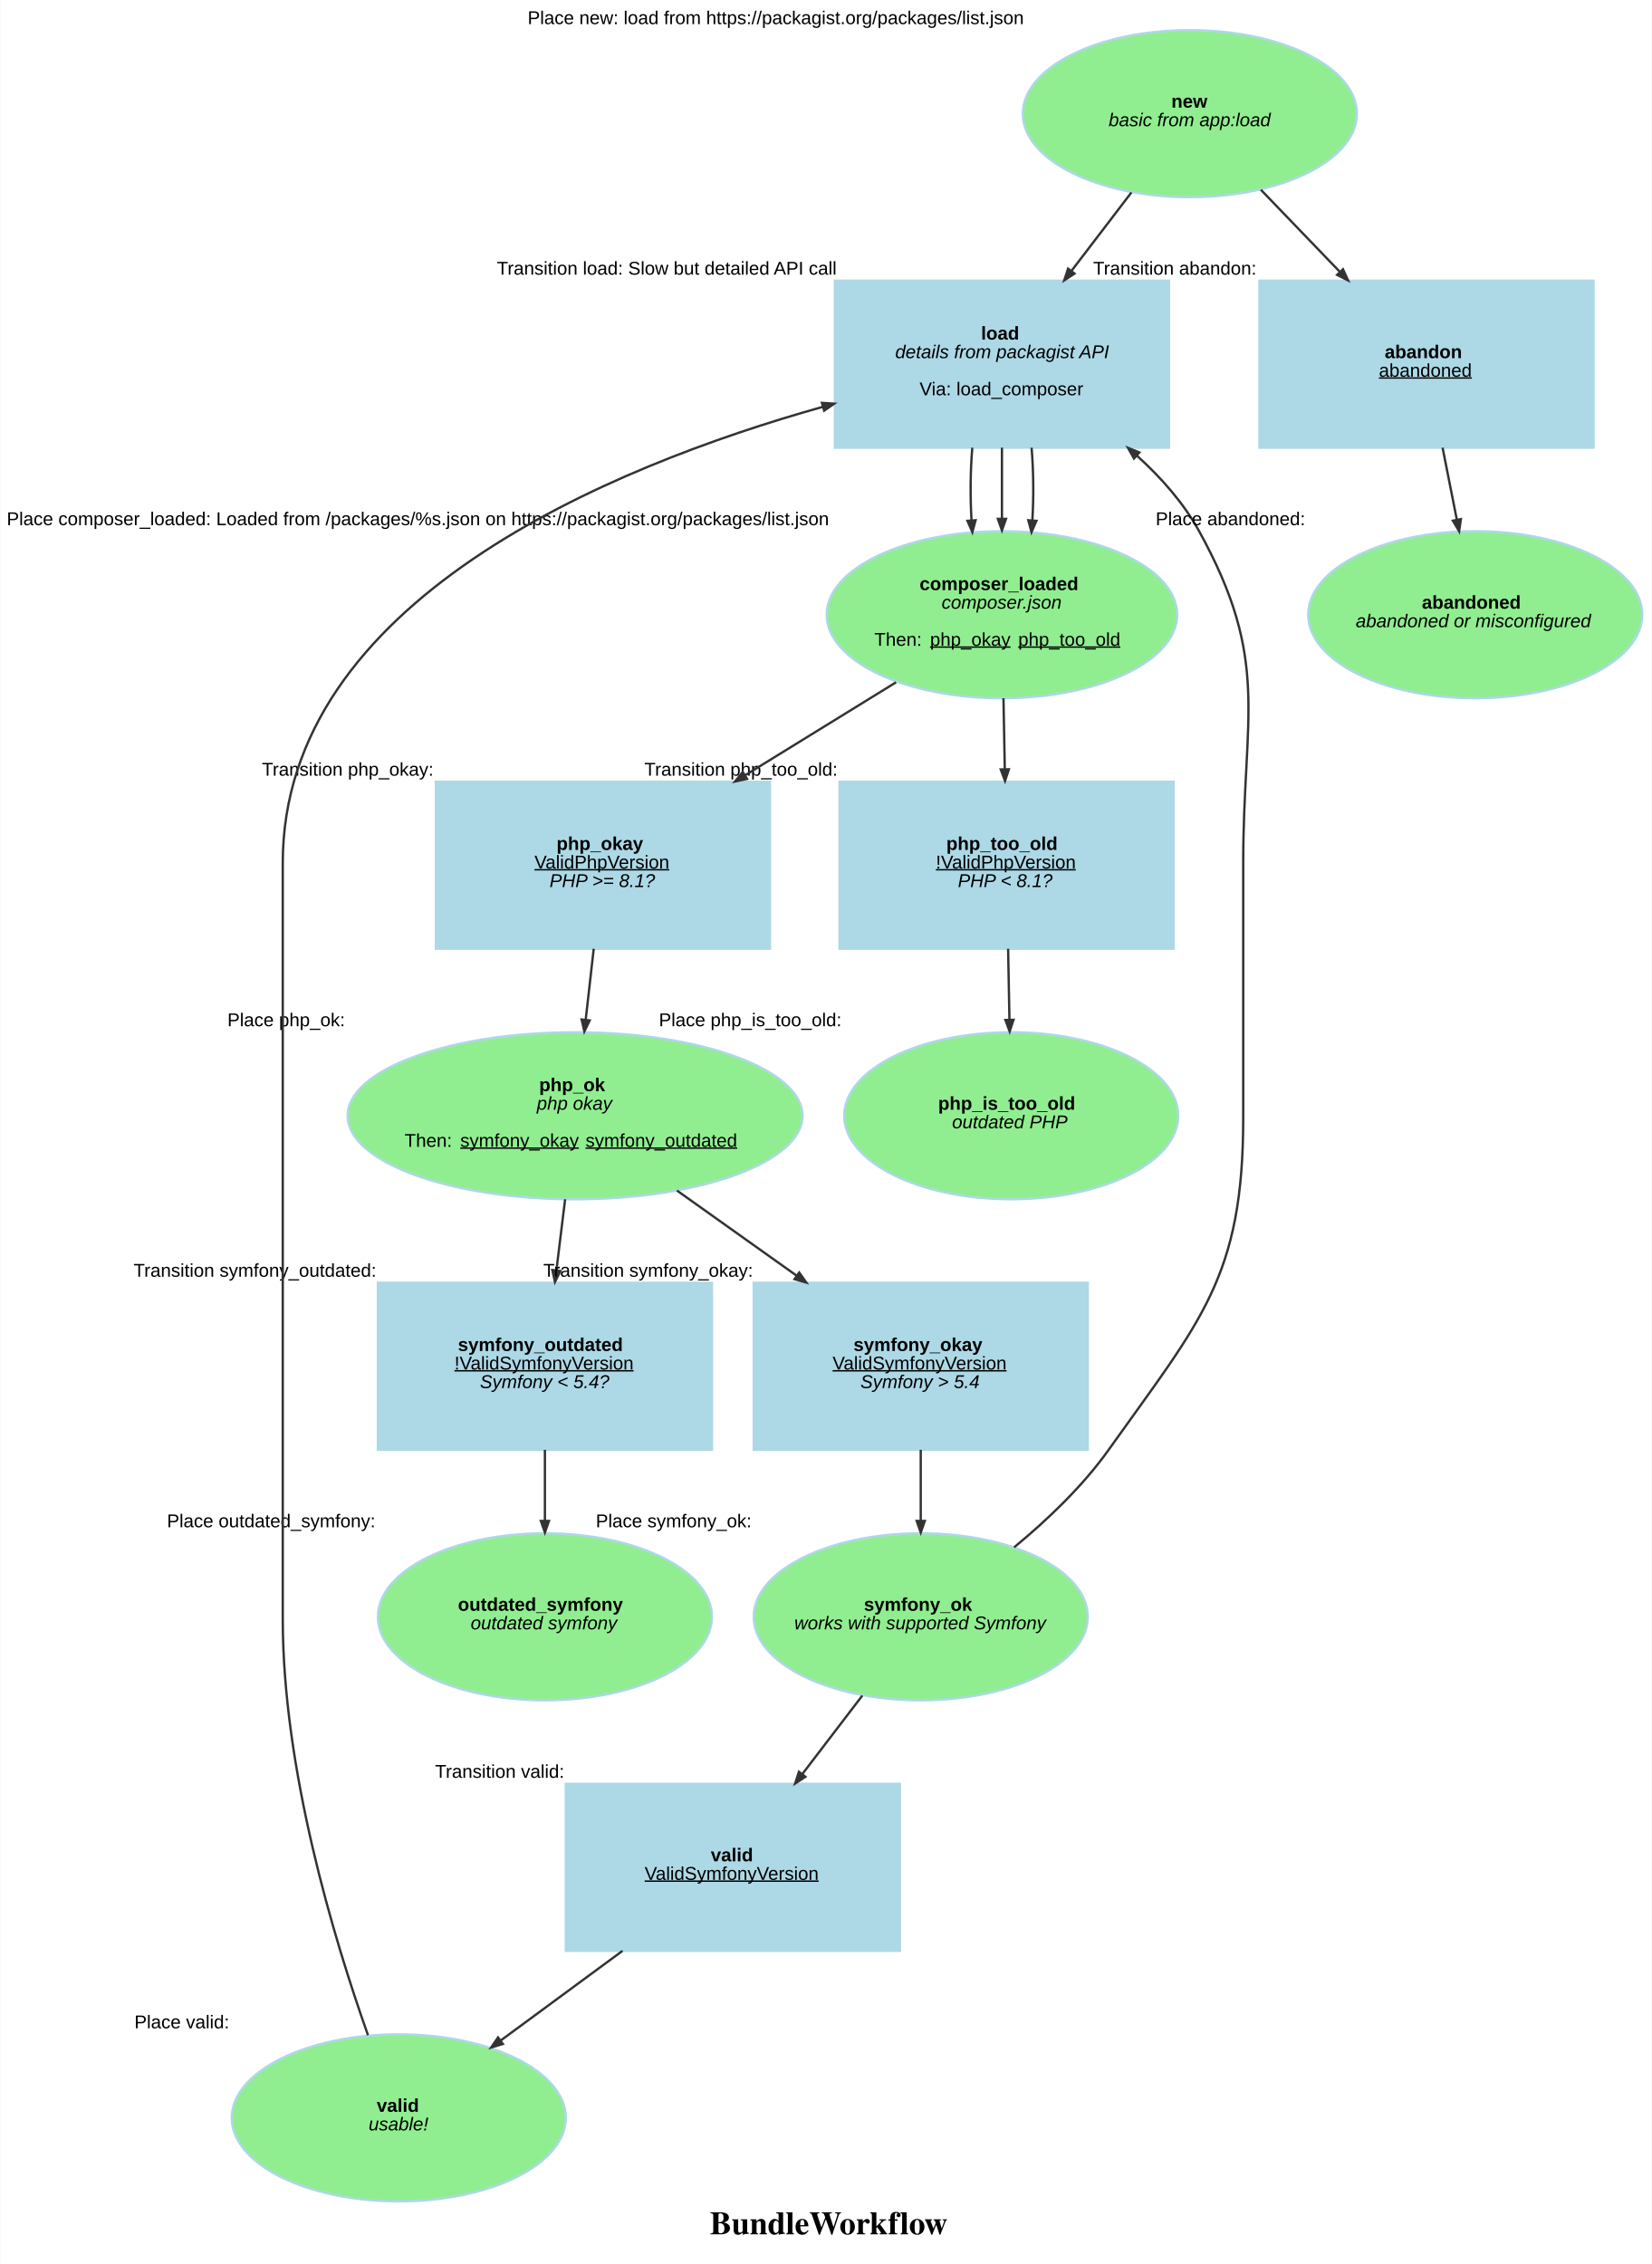
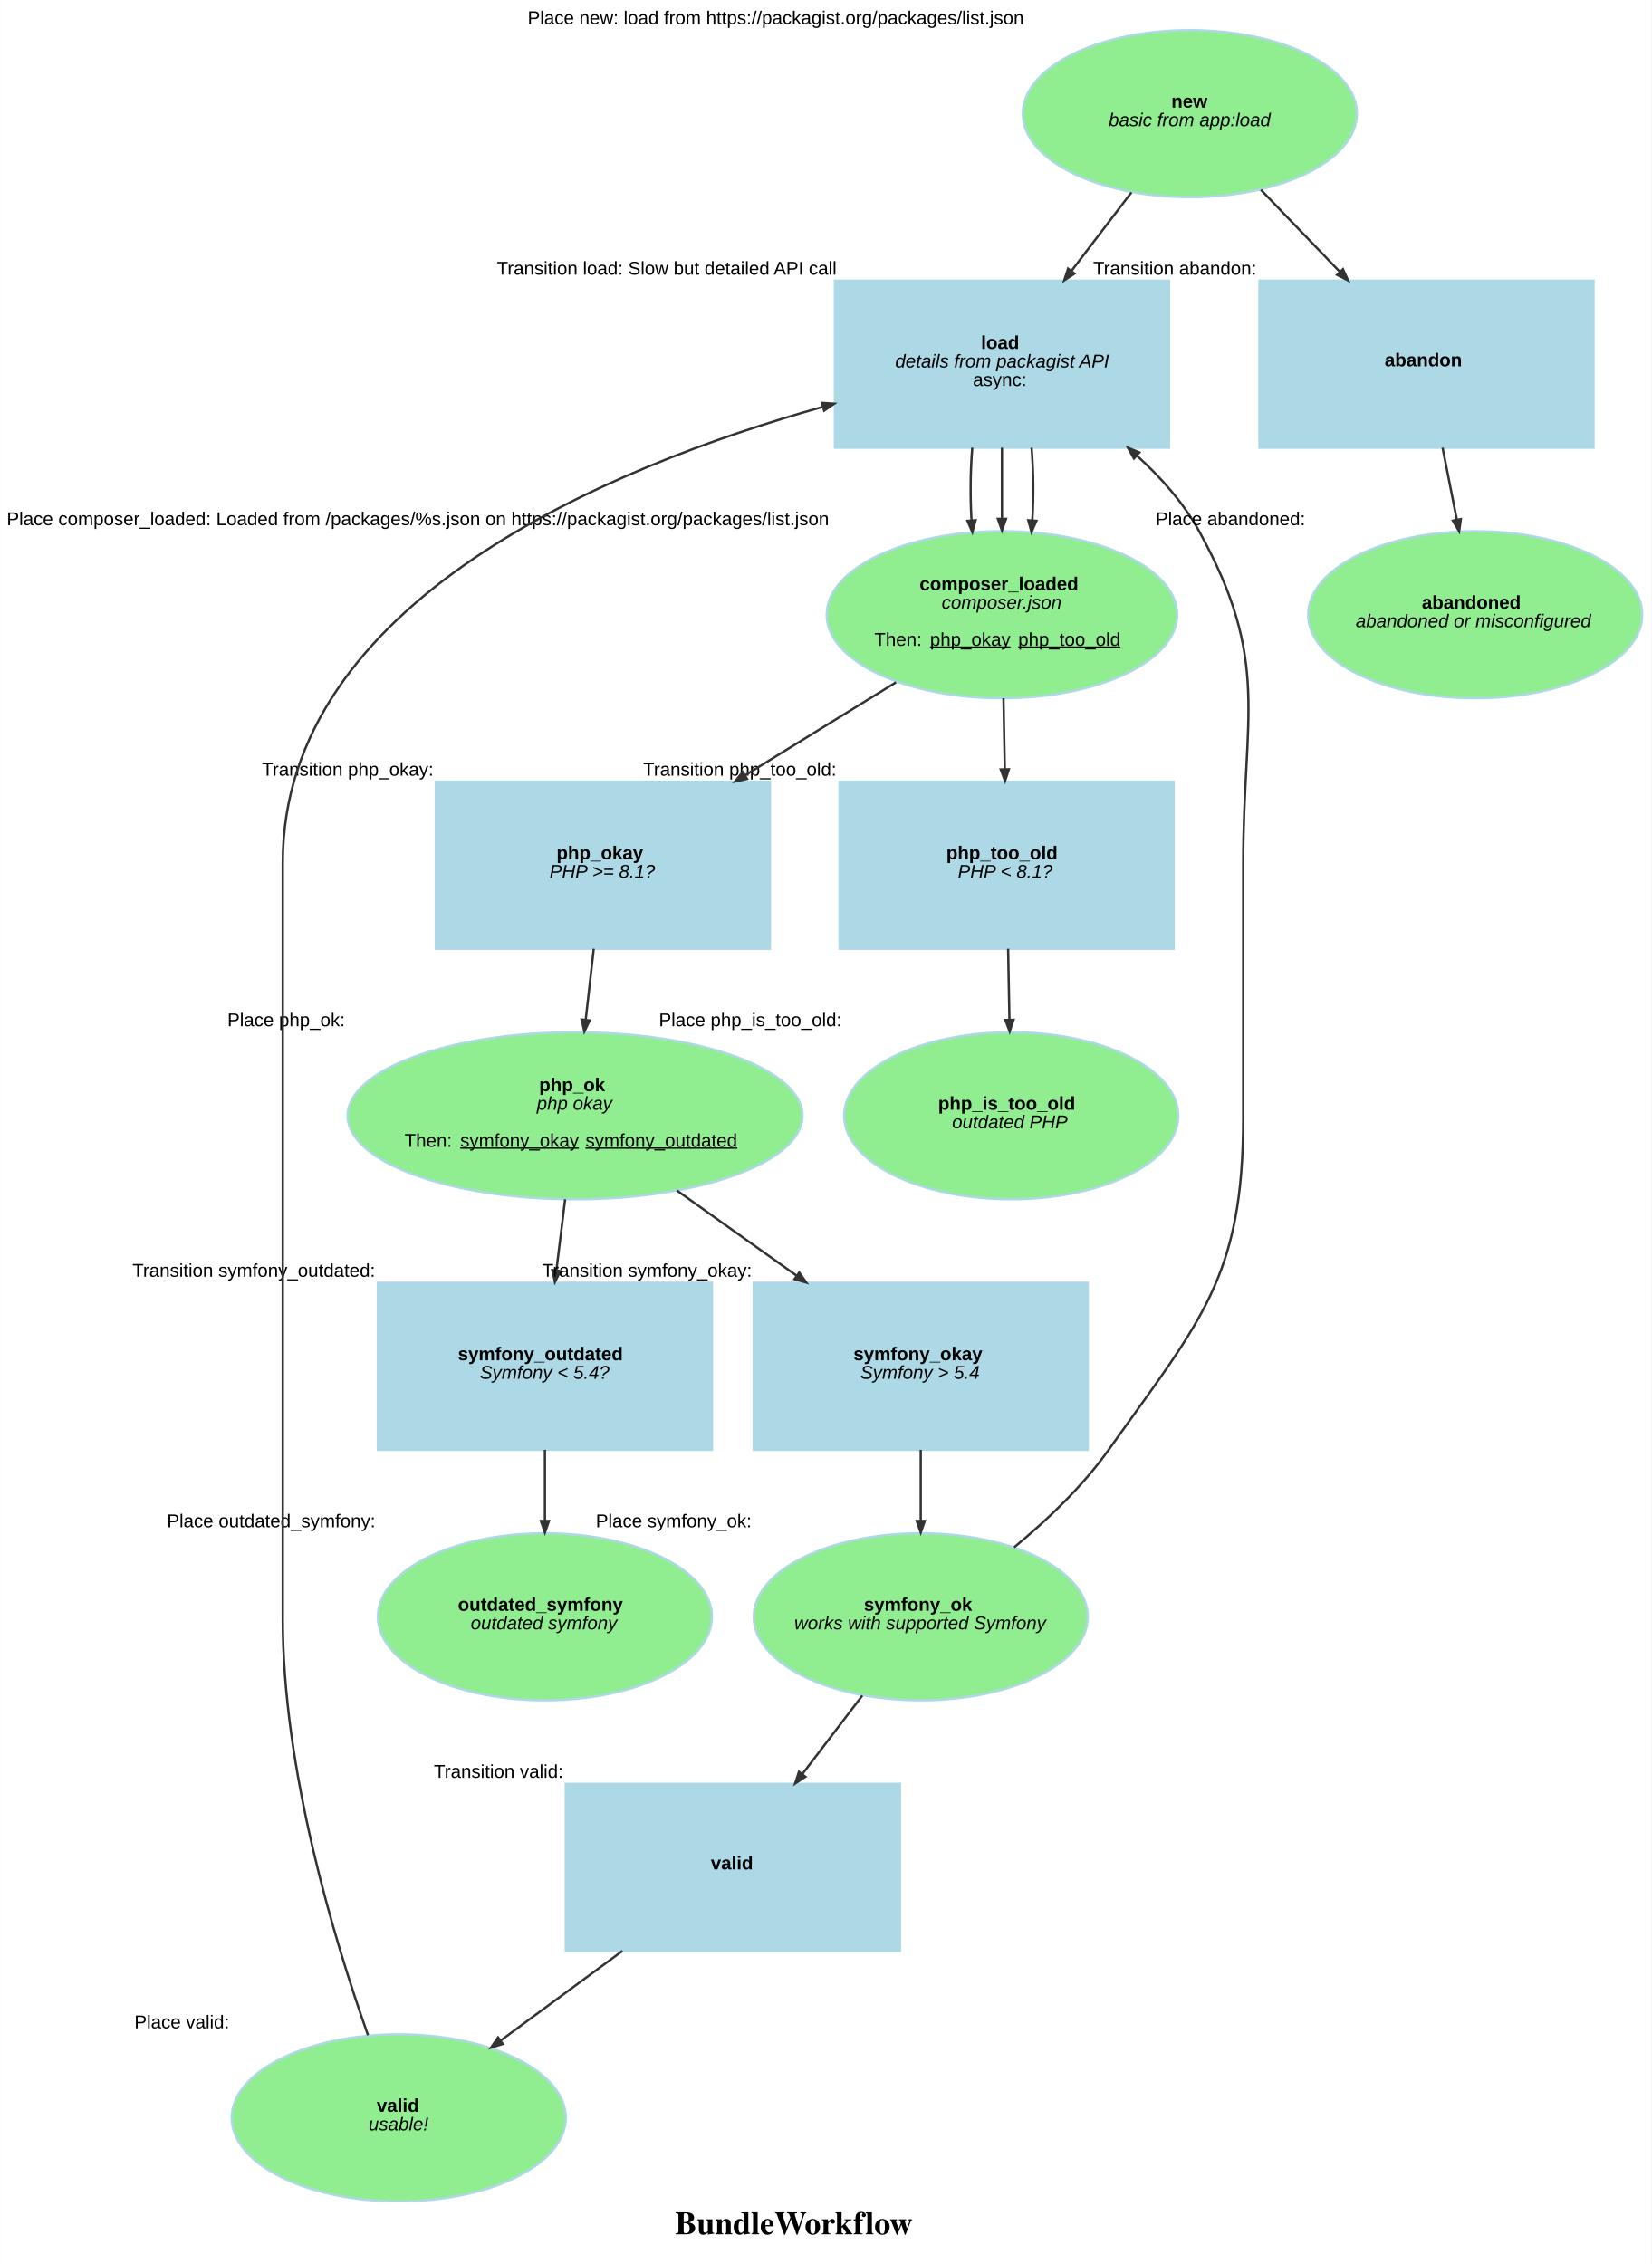
<svg xmlns="http://www.w3.org/2000/svg" width="712pt" height="976pt" viewBox="0.00 0.00 711.77 976.00">
  <g id="graph0" class="graph" transform="scale(1 1) rotate(0) translate(4 972)">
    <polygon fill="white" stroke="transparent" points="-4,4 -4,-972 707.77,-972 707.77,4 -4,4" />
-     <text text-anchor="start" x="301.88" y="-8.8" font-family="Times,serif" font-weight="bold" font-size="14.00">BundleWorkflow</text>
+     <text text-anchor="start" x="286.88" y="-8.8" font-family="Times,serif" font-weight="bold" font-size="14.00">BundleWorkflow</text>
    <g id="node1" class="node">
      <ellipse fill="lightgreen" stroke="lightBlue" cx="508.77" cy="-923" rx="72" ry="36" />
      <text text-anchor="start" x="500.77" y="-925.6" font-family="Arial" font-weight="bold" font-size="8.00">new</text>
      <text text-anchor="start" x="473.77" y="-917.6" font-family="Arial" font-style="italic" font-size="8.00">basic from app:load</text>
      <text text-anchor="middle" x="330.27" y="-961.6" font-family="Arial" font-size="8.00">Place new: load from https://packagist.org/packages/list.json</text>
    </g>
    <g id="node9" class="node">
      <polygon fill="lightBlue" stroke="lightBlue" points="499.77,-851 355.77,-851 355.77,-779 499.77,-779 499.77,-851" />
-       <text text-anchor="start" x="418.77" y="-825.6" font-family="Arial" font-weight="bold" font-size="8.00">load</text>
-       <text text-anchor="start" x="381.77" y="-817.6" font-family="Arial" font-style="italic" font-size="8.00">details from packagist API</text>
-       <text text-anchor="start" x="392.27" y="-801.6" font-family="Arial" font-size="8.00">Via: load_composer</text>
+       <text text-anchor="start" x="418.77" y="-821.6" font-family="Arial" font-weight="bold" font-size="8.00">load</text>
+       <text text-anchor="start" x="381.77" y="-813.6" font-family="Arial" font-style="italic" font-size="8.00">details from packagist API</text>
+       <text text-anchor="start" x="415.27" y="-805.6" font-family="Arial" font-size="8.00">async: </text>
      <text text-anchor="middle" x="283.27" y="-853.6" font-family="Arial" font-size="8.00">Transition load: Slow but detailed API call</text>
    </g>
    <g id="edge1" class="edge">
      <path fill="none" stroke="#333333" d="M483.58,-889.04C475.39,-878.32 466.22,-866.33 457.72,-855.2" />
      <polygon fill="#333333" stroke="#333333" points="459.05,-854.05 454.62,-851.14 456.27,-856.18 459.05,-854.05" />
    </g>
    <g id="node10" class="node">
      <polygon fill="lightBlue" stroke="lightBlue" points="682.77,-851 538.77,-851 538.77,-779 682.77,-779 682.77,-851" />
-       <text text-anchor="start" x="592.77" y="-817.6" font-family="Arial" font-weight="bold" font-size="8.00">abandon</text>
-       <text text-anchor="start" x="590.27" y="-809.6" font-family="Arial" text-decoration="underline" font-size="8.00">abandoned</text>
+       <text text-anchor="start" x="592.77" y="-814.1" font-family="Arial" font-weight="bold" font-size="8.00">abandon</text>
      <text text-anchor="middle" x="502.27" y="-853.6" font-family="Arial" font-size="8.00">Transition abandon: </text>
    </g>
    <g id="edge7" class="edge">
      <path fill="none" stroke="#333333" d="M539.37,-890.2C550.02,-879.13 562.09,-866.59 573.24,-855" />
      <polygon fill="#333333" stroke="#333333" points="574.77,-855.93 576.98,-851.11 572.25,-853.5 574.77,-855.93" />
    </g>
    <g id="node2" class="node">
      <ellipse fill="lightgreen" stroke="lightBlue" cx="427.77" cy="-707" rx="75.54" ry="36" />
      <text text-anchor="start" x="392.27" y="-717.6" font-family="Arial" font-weight="bold" font-size="8.00">composer_loaded</text>
      <text text-anchor="start" x="401.77" y="-709.6" font-family="Arial" font-style="italic" font-size="8.00">composer.json</text>
      <text text-anchor="start" x="372.77" y="-693.6" font-family="Arial" font-size="8.00">Then: </text>
      <text text-anchor="start" x="396.77" y="-693.6" font-family="Arial" text-decoration="underline" font-size="8.00">php_okay</text>
      <text text-anchor="start" x="431.77" y="-693.6" font-family="Arial" font-size="8.00"> </text>
      <text text-anchor="start" x="434.77" y="-693.6" font-family="Arial" text-decoration="underline" font-size="8.00">php_too_old</text>
      <text text-anchor="start" x="479.77" y="-693.6" font-family="Arial" font-size="8.00"> </text>
      <text text-anchor="middle" x="176" y="-745.6" font-family="Arial" font-size="8.00">Place composer_loaded: Loaded from /packages/%s.json on https://packagist.org/packages/list.json</text>
    </g>
    <g id="node12" class="node">
      <polygon fill="lightBlue" stroke="lightBlue" points="501.77,-635 357.77,-635 357.77,-563 501.77,-563 501.77,-635" />
-       <text text-anchor="start" x="403.77" y="-605.6" font-family="Arial" font-weight="bold" font-size="8.00">php_too_old</text>
-       <text text-anchor="start" x="399.27" y="-597.6" font-family="Arial" text-decoration="underline" font-size="8.00">!ValidPhpVersion</text>
-       <text text-anchor="start" x="408.77" y="-589.6" font-family="Arial" font-style="italic" font-size="8.00">PHP &lt; 8.1?</text>
-       <text text-anchor="middle" x="315.27" y="-637.6" font-family="Arial" font-size="8.00">Transition php_too_old: </text>
+       <text text-anchor="start" x="403.77" y="-601.6" font-family="Arial" font-weight="bold" font-size="8.00">php_too_old</text>
+       <text text-anchor="start" x="408.77" y="-593.6" font-family="Arial" font-style="italic" font-size="8.00">PHP &lt; 8.1?</text>
+       <text text-anchor="middle" x="314.77" y="-637.6" font-family="Arial" font-size="8.00">Transition php_too_old: </text>
    </g>
    <g id="edge11" class="edge">
      <path fill="none" stroke="#333333" d="M428.43,-671C428.61,-661.24 428.81,-650.56 429,-640.51" />
      <polygon fill="#333333" stroke="#333333" points="430.76,-640.36 429.1,-635.33 427.26,-640.29 430.76,-640.36" />
    </g>
    <g id="node13" class="node">
      <polygon fill="lightBlue" stroke="lightBlue" points="327.77,-635 183.77,-635 183.77,-563 327.77,-563 327.77,-635" />
-       <text text-anchor="start" x="235.77" y="-605.6" font-family="Arial" font-weight="bold" font-size="8.00">php_okay</text>
-       <text text-anchor="start" x="226.27" y="-597.6" font-family="Arial" text-decoration="underline" font-size="8.00">ValidPhpVersion</text>
-       <text text-anchor="start" x="232.77" y="-589.6" font-family="Arial" font-style="italic" font-size="8.00">PHP &gt;= 8.1?</text>
+       <text text-anchor="start" x="235.77" y="-601.6" font-family="Arial" font-weight="bold" font-size="8.00">php_okay</text>
+       <text text-anchor="start" x="232.77" y="-593.6" font-family="Arial" font-style="italic" font-size="8.00">PHP &gt;= 8.1?</text>
      <text text-anchor="middle" x="145.77" y="-637.6" font-family="Arial" font-size="8.00">Transition php_okay: </text>
    </g>
    <g id="edge13" class="edge">
      <path fill="none" stroke="#333333" d="M382.13,-677.87C362.16,-665.57 338.44,-650.95 316.97,-637.72" />
      <polygon fill="#333333" stroke="#333333" points="317.89,-636.23 312.71,-635.09 316.05,-639.21 317.89,-636.23" />
    </g>
    <g id="node3" class="node">
      <ellipse fill="lightgreen" stroke="lightBlue" cx="230.77" cy="-275" rx="72" ry="36" />
      <text text-anchor="start" x="193.27" y="-277.6" font-family="Arial" font-weight="bold" font-size="8.00">outdated_symfony</text>
      <text text-anchor="start" x="198.77" y="-269.6" font-family="Arial" font-style="italic" font-size="8.00">outdated symfony</text>
      <text text-anchor="middle" x="112.77" y="-313.6" font-family="Arial" font-size="8.00">Place outdated_symfony: </text>
    </g>
    <g id="node4" class="node">
      <ellipse fill="lightgreen" stroke="lightBlue" cx="392.77" cy="-275" rx="72" ry="36" />
      <text text-anchor="start" x="368.27" y="-277.6" font-family="Arial" font-weight="bold" font-size="8.00">symfony_ok</text>
      <text text-anchor="start" x="338.27" y="-269.6" font-family="Arial" font-style="italic" font-size="8.00">works with supported Symfony</text>
      <text text-anchor="middle" x="286.27" y="-313.6" font-family="Arial" font-size="8.00">Place symfony_ok: </text>
    </g>
    <g id="edge3" class="edge">
      <path fill="none" stroke="#333333" d="M433.02,-304.95C447.31,-316.74 462.61,-331.3 473.77,-347 513.52,-402.89 531.77,-421.42 531.77,-490 531.77,-600 531.77,-600 531.77,-600 531.77,-664.11 543.7,-686.84 512.77,-743 506.08,-755.15 496.41,-766.09 485.97,-775.54" />
      <polygon fill="#333333" stroke="#333333" points="484.69,-774.33 482.09,-778.95 487,-776.96 484.69,-774.33" />
    </g>
    <g id="node11" class="node">
      <polygon fill="lightBlue" stroke="lightBlue" points="383.77,-203 239.77,-203 239.77,-131 383.77,-131 383.77,-203" />
-       <text text-anchor="start" x="302.27" y="-169.6" font-family="Arial" font-weight="bold" font-size="8.00">valid</text>
-       <text text-anchor="start" x="273.77" y="-161.6" font-family="Arial" text-decoration="underline" font-size="8.00">ValidSymfonyVersion</text>
-       <text text-anchor="middle" x="211.27" y="-205.6" font-family="Arial" font-size="8.00">Transition valid: </text>
+       <text text-anchor="start" x="302.27" y="-166.1" font-family="Arial" font-weight="bold" font-size="8.00">valid</text>
+       <text text-anchor="middle" x="210.77" y="-205.6" font-family="Arial" font-size="8.00">Transition valid: </text>
    </g>
    <g id="edge9" class="edge">
      <path fill="none" stroke="#333333" d="M367.58,-241.04C359.39,-230.32 350.22,-218.33 341.72,-207.2" />
      <polygon fill="#333333" stroke="#333333" points="343.05,-206.05 338.62,-203.14 340.27,-208.18 343.05,-206.05" />
    </g>
    <g id="node5" class="node">
      <ellipse fill="lightgreen" stroke="lightBlue" cx="431.77" cy="-491" rx="72" ry="36" />
      <text text-anchor="start" x="400.27" y="-493.6" font-family="Arial" font-weight="bold" font-size="8.00">php_is_too_old</text>
      <text text-anchor="start" x="406.27" y="-485.6" font-family="Arial" font-style="italic" font-size="8.00">outdated PHP</text>
      <text text-anchor="middle" x="319.27" y="-529.6" font-family="Arial" font-size="8.00">Place php_is_too_old: </text>
    </g>
    <g id="node6" class="node">
      <ellipse fill="lightgreen" stroke="lightBlue" cx="243.77" cy="-491" rx="98.04" ry="36" />
      <text text-anchor="start" x="228.27" y="-501.6" font-family="Arial" font-weight="bold" font-size="8.00">php_ok</text>
      <text text-anchor="start" x="227.27" y="-493.6" font-family="Arial" font-style="italic" font-size="8.00">php okay</text>
      <text text-anchor="start" x="170.27" y="-477.6" font-family="Arial" font-size="8.00">Then: </text>
      <text text-anchor="start" x="194.27" y="-477.6" font-family="Arial" text-decoration="underline" font-size="8.00">symfony_okay</text>
      <text text-anchor="start" x="245.27" y="-477.6" font-family="Arial" font-size="8.00"> </text>
      <text text-anchor="start" x="248.27" y="-477.6" font-family="Arial" text-decoration="underline" font-size="8.00">symfony_outdated</text>
      <text text-anchor="start" x="314.27" y="-477.6" font-family="Arial" font-size="8.00"> </text>
      <text text-anchor="middle" x="119.25" y="-529.6" font-family="Arial" font-size="8.00">Place php_ok: </text>
    </g>
    <g id="node14" class="node">
      <polygon fill="lightBlue" stroke="lightBlue" points="302.77,-419 158.77,-419 158.77,-347 302.77,-347 302.77,-419" />
-       <text text-anchor="start" x="193.27" y="-389.6" font-family="Arial" font-weight="bold" font-size="8.00">symfony_outdated</text>
-       <text text-anchor="start" x="191.77" y="-381.6" font-family="Arial" text-decoration="underline" font-size="8.00">!ValidSymfonyVersion</text>
-       <text text-anchor="start" x="202.77" y="-373.6" font-family="Arial" font-style="italic" font-size="8.00">Symfony &lt; 5.4?</text>
-       <text text-anchor="middle" x="105.77" y="-421.6" font-family="Arial" font-size="8.00">Transition symfony_outdated: </text>
+       <text text-anchor="start" x="193.27" y="-385.6" font-family="Arial" font-weight="bold" font-size="8.00">symfony_outdated</text>
+       <text text-anchor="start" x="202.77" y="-377.6" font-family="Arial" font-style="italic" font-size="8.00">Symfony &lt; 5.4?</text>
+       <text text-anchor="middle" x="105.27" y="-421.6" font-family="Arial" font-size="8.00">Transition symfony_outdated: </text>
    </g>
    <g id="edge15" class="edge">
      <path fill="none" stroke="#333333" d="M239.48,-455C238.28,-445.24 236.97,-434.56 235.74,-424.51" />
      <polygon fill="#333333" stroke="#333333" points="237.45,-424.08 235.1,-419.33 233.97,-424.5 237.45,-424.08" />
    </g>
    <g id="node15" class="node">
      <polygon fill="lightBlue" stroke="lightBlue" points="464.77,-419 320.77,-419 320.77,-347 464.77,-347 464.77,-419" />
-       <text text-anchor="start" x="363.77" y="-389.6" font-family="Arial" font-weight="bold" font-size="8.00">symfony_okay</text>
-       <text text-anchor="start" x="354.77" y="-381.6" font-family="Arial" text-decoration="underline" font-size="8.00">ValidSymfonyVersion</text>
-       <text text-anchor="start" x="366.77" y="-373.6" font-family="Arial" font-style="italic" font-size="8.00">Symfony &gt; 5.4</text>
-       <text text-anchor="middle" x="275.27" y="-421.6" font-family="Arial" font-size="8.00">Transition symfony_okay: </text>
+       <text text-anchor="start" x="363.77" y="-385.6" font-family="Arial" font-weight="bold" font-size="8.00">symfony_okay</text>
+       <text text-anchor="start" x="366.77" y="-377.6" font-family="Arial" font-style="italic" font-size="8.00">Symfony &gt; 5.4</text>
+       <text text-anchor="middle" x="274.77" y="-421.6" font-family="Arial" font-size="8.00">Transition symfony_okay: </text>
    </g>
    <g id="edge17" class="edge">
      <path fill="none" stroke="#333333" d="M287.67,-458.77C303.81,-447.29 322.28,-434.15 339.18,-422.13" />
      <polygon fill="#333333" stroke="#333333" points="340.38,-423.42 343.44,-419.09 338.35,-420.57 340.38,-423.42" />
    </g>
    <g id="node7" class="node">
      <ellipse fill="lightgreen" stroke="lightBlue" cx="631.77" cy="-707" rx="72" ry="36" />
      <text text-anchor="start" x="608.77" y="-709.6" font-family="Arial" font-weight="bold" font-size="8.00">abandoned</text>
      <text text-anchor="start" x="580.27" y="-701.6" font-family="Arial" font-style="italic" font-size="8.00">abandoned or misconfigured</text>
      <text text-anchor="middle" x="526.27" y="-745.6" font-family="Arial" font-size="8.00">Place abandoned: </text>
    </g>
    <g id="node8" class="node">
      <ellipse fill="lightgreen" stroke="lightBlue" cx="167.77" cy="-59" rx="72" ry="36" />
      <text text-anchor="start" x="158.27" y="-61.6" font-family="Arial" font-weight="bold" font-size="8.00">valid</text>
      <text text-anchor="start" x="154.77" y="-53.6" font-family="Arial" font-style="italic" font-size="8.00">usable!</text>
      <text text-anchor="middle" x="74.27" y="-97.6" font-family="Arial" font-size="8.00">Place valid: </text>
    </g>
    <g id="edge5" class="edge">
      <path fill="none" stroke="#333333" d="M154.5,-94.64C139.69,-136.48 117.77,-209.33 117.77,-274 117.77,-600 117.77,-600 117.77,-600 117.77,-712.92 258.78,-770.86 350.6,-796.63" />
      <polygon fill="#333333" stroke="#333333" points="350.19,-798.33 355.48,-797.98 351.13,-794.96 350.19,-798.33" />
    </g>
    <g id="edge2" class="edge">
      <path fill="none" stroke="#333333" d="M414.99,-779C414.15,-768.94 414.05,-757.91 414.66,-747.6" />
      <polygon fill="#333333" stroke="#333333" points="416.41,-747.72 415.02,-742.6 412.91,-747.47 416.41,-747.72" />
    </g>
    <g id="edge4" class="edge">
      <path fill="none" stroke="#333333" d="M427.77,-779C427.77,-769.24 427.77,-758.56 427.77,-748.51" />
      <polygon fill="#333333" stroke="#333333" points="429.52,-748.33 427.77,-743.33 426.02,-748.33 429.52,-748.33" />
    </g>
    <g id="edge6" class="edge">
      <path fill="none" stroke="#333333" d="M440.55,-779C441.38,-768.94 441.49,-757.91 440.88,-747.6" />
      <polygon fill="#333333" stroke="#333333" points="442.62,-747.47 440.52,-742.6 439.13,-747.72 442.62,-747.47" />
    </g>
    <g id="edge8" class="edge">
      <path fill="none" stroke="#333333" d="M617.7,-779C619.67,-769.05 621.84,-758.14 623.86,-747.92" />
      <polygon fill="#333333" stroke="#333333" points="625.59,-748.21 624.84,-742.97 622.15,-747.53 625.59,-748.21" />
    </g>
    <g id="edge10" class="edge">
      <path fill="none" stroke="#333333" d="M264.22,-131C247.3,-118.55 228.34,-104.59 211.74,-92.37" />
      <polygon fill="#333333" stroke="#333333" points="212.63,-90.85 207.57,-89.3 210.56,-93.67 212.63,-90.85" />
    </g>
    <g id="edge12" class="edge">
      <path fill="none" stroke="#333333" d="M430.43,-563C430.61,-553.24 430.81,-542.56 431,-532.51" />
      <polygon fill="#333333" stroke="#333333" points="432.76,-532.36 431.1,-527.33 429.26,-532.29 432.76,-532.36" />
    </g>
    <g id="edge14" class="edge">
      <path fill="none" stroke="#333333" d="M251.81,-563C250.7,-553.24 249.49,-542.56 248.36,-532.51" />
      <polygon fill="#333333" stroke="#333333" points="250.07,-532.1 247.77,-527.33 246.59,-532.49 250.07,-532.1" />
    </g>
    <g id="edge16" class="edge">
      <path fill="none" stroke="#333333" d="M230.77,-347C230.77,-337.24 230.77,-326.56 230.77,-316.51" />
      <polygon fill="#333333" stroke="#333333" points="232.52,-316.33 230.77,-311.33 229.02,-316.33 232.52,-316.33" />
    </g>
    <g id="edge18" class="edge">
      <path fill="none" stroke="#333333" d="M392.77,-347C392.77,-337.24 392.77,-326.56 392.77,-316.51" />
      <polygon fill="#333333" stroke="#333333" points="394.52,-316.33 392.77,-311.33 391.02,-316.33 394.52,-316.33" />
    </g>
  </g>
</svg>
